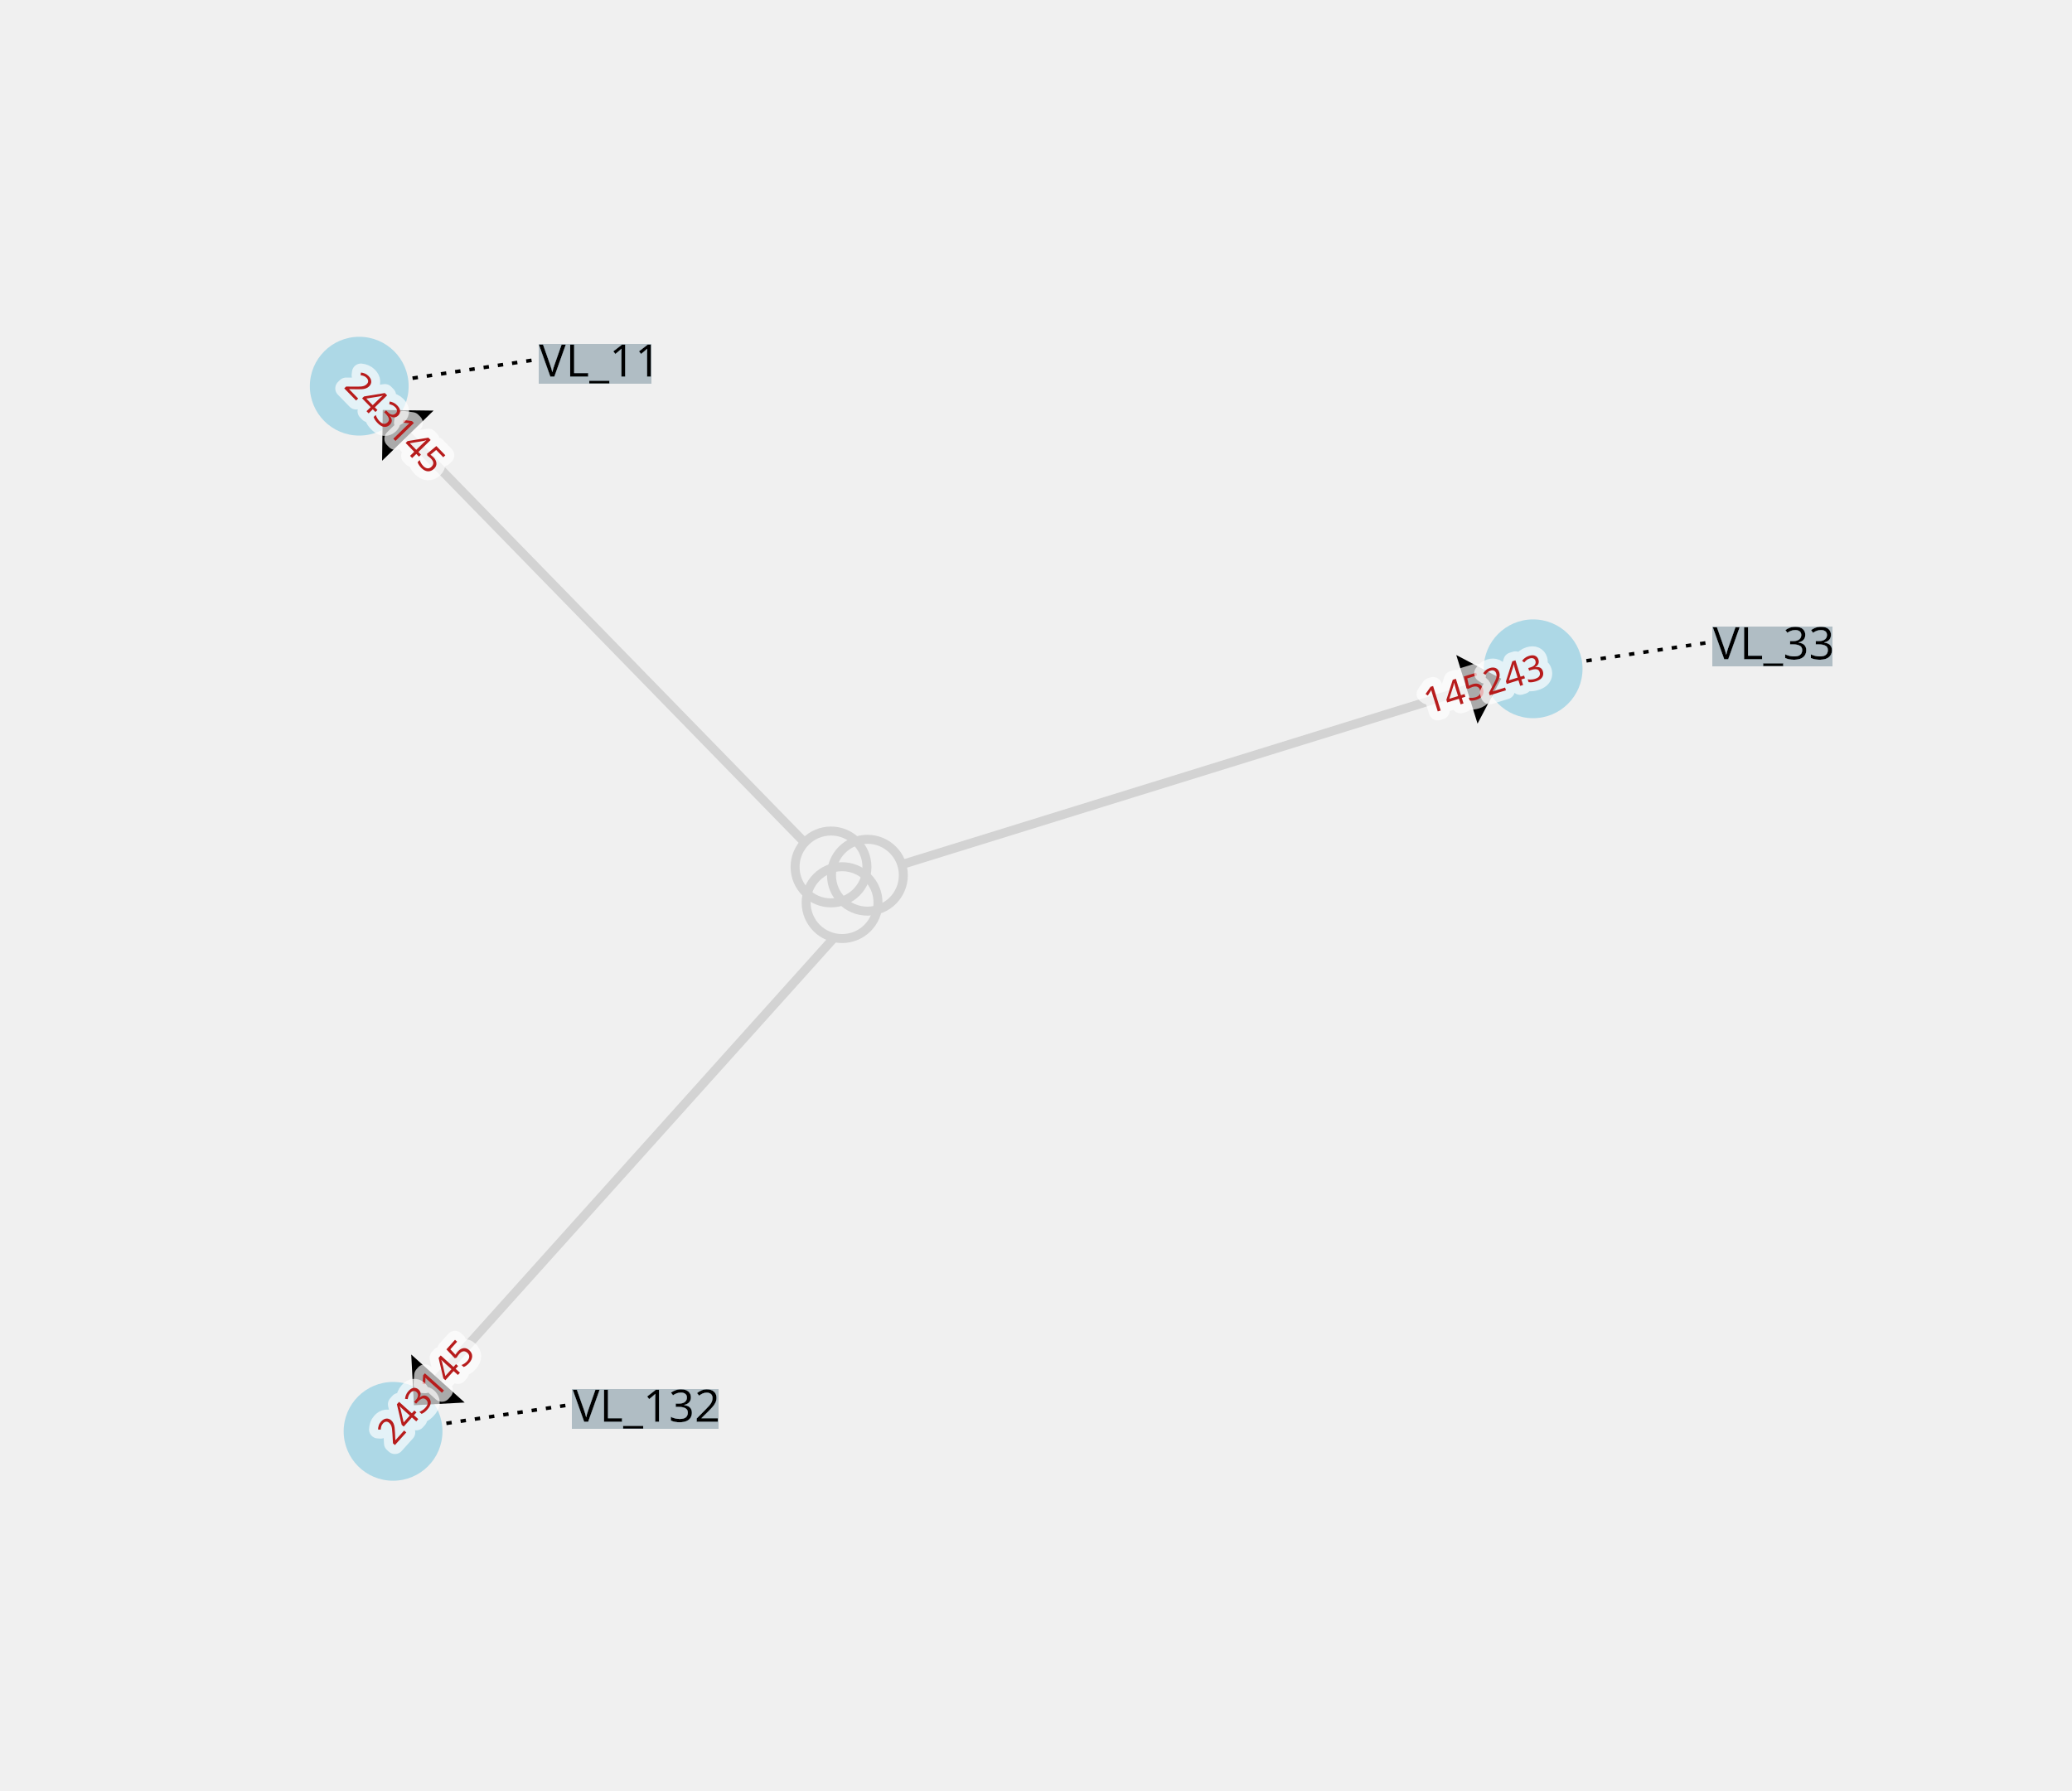
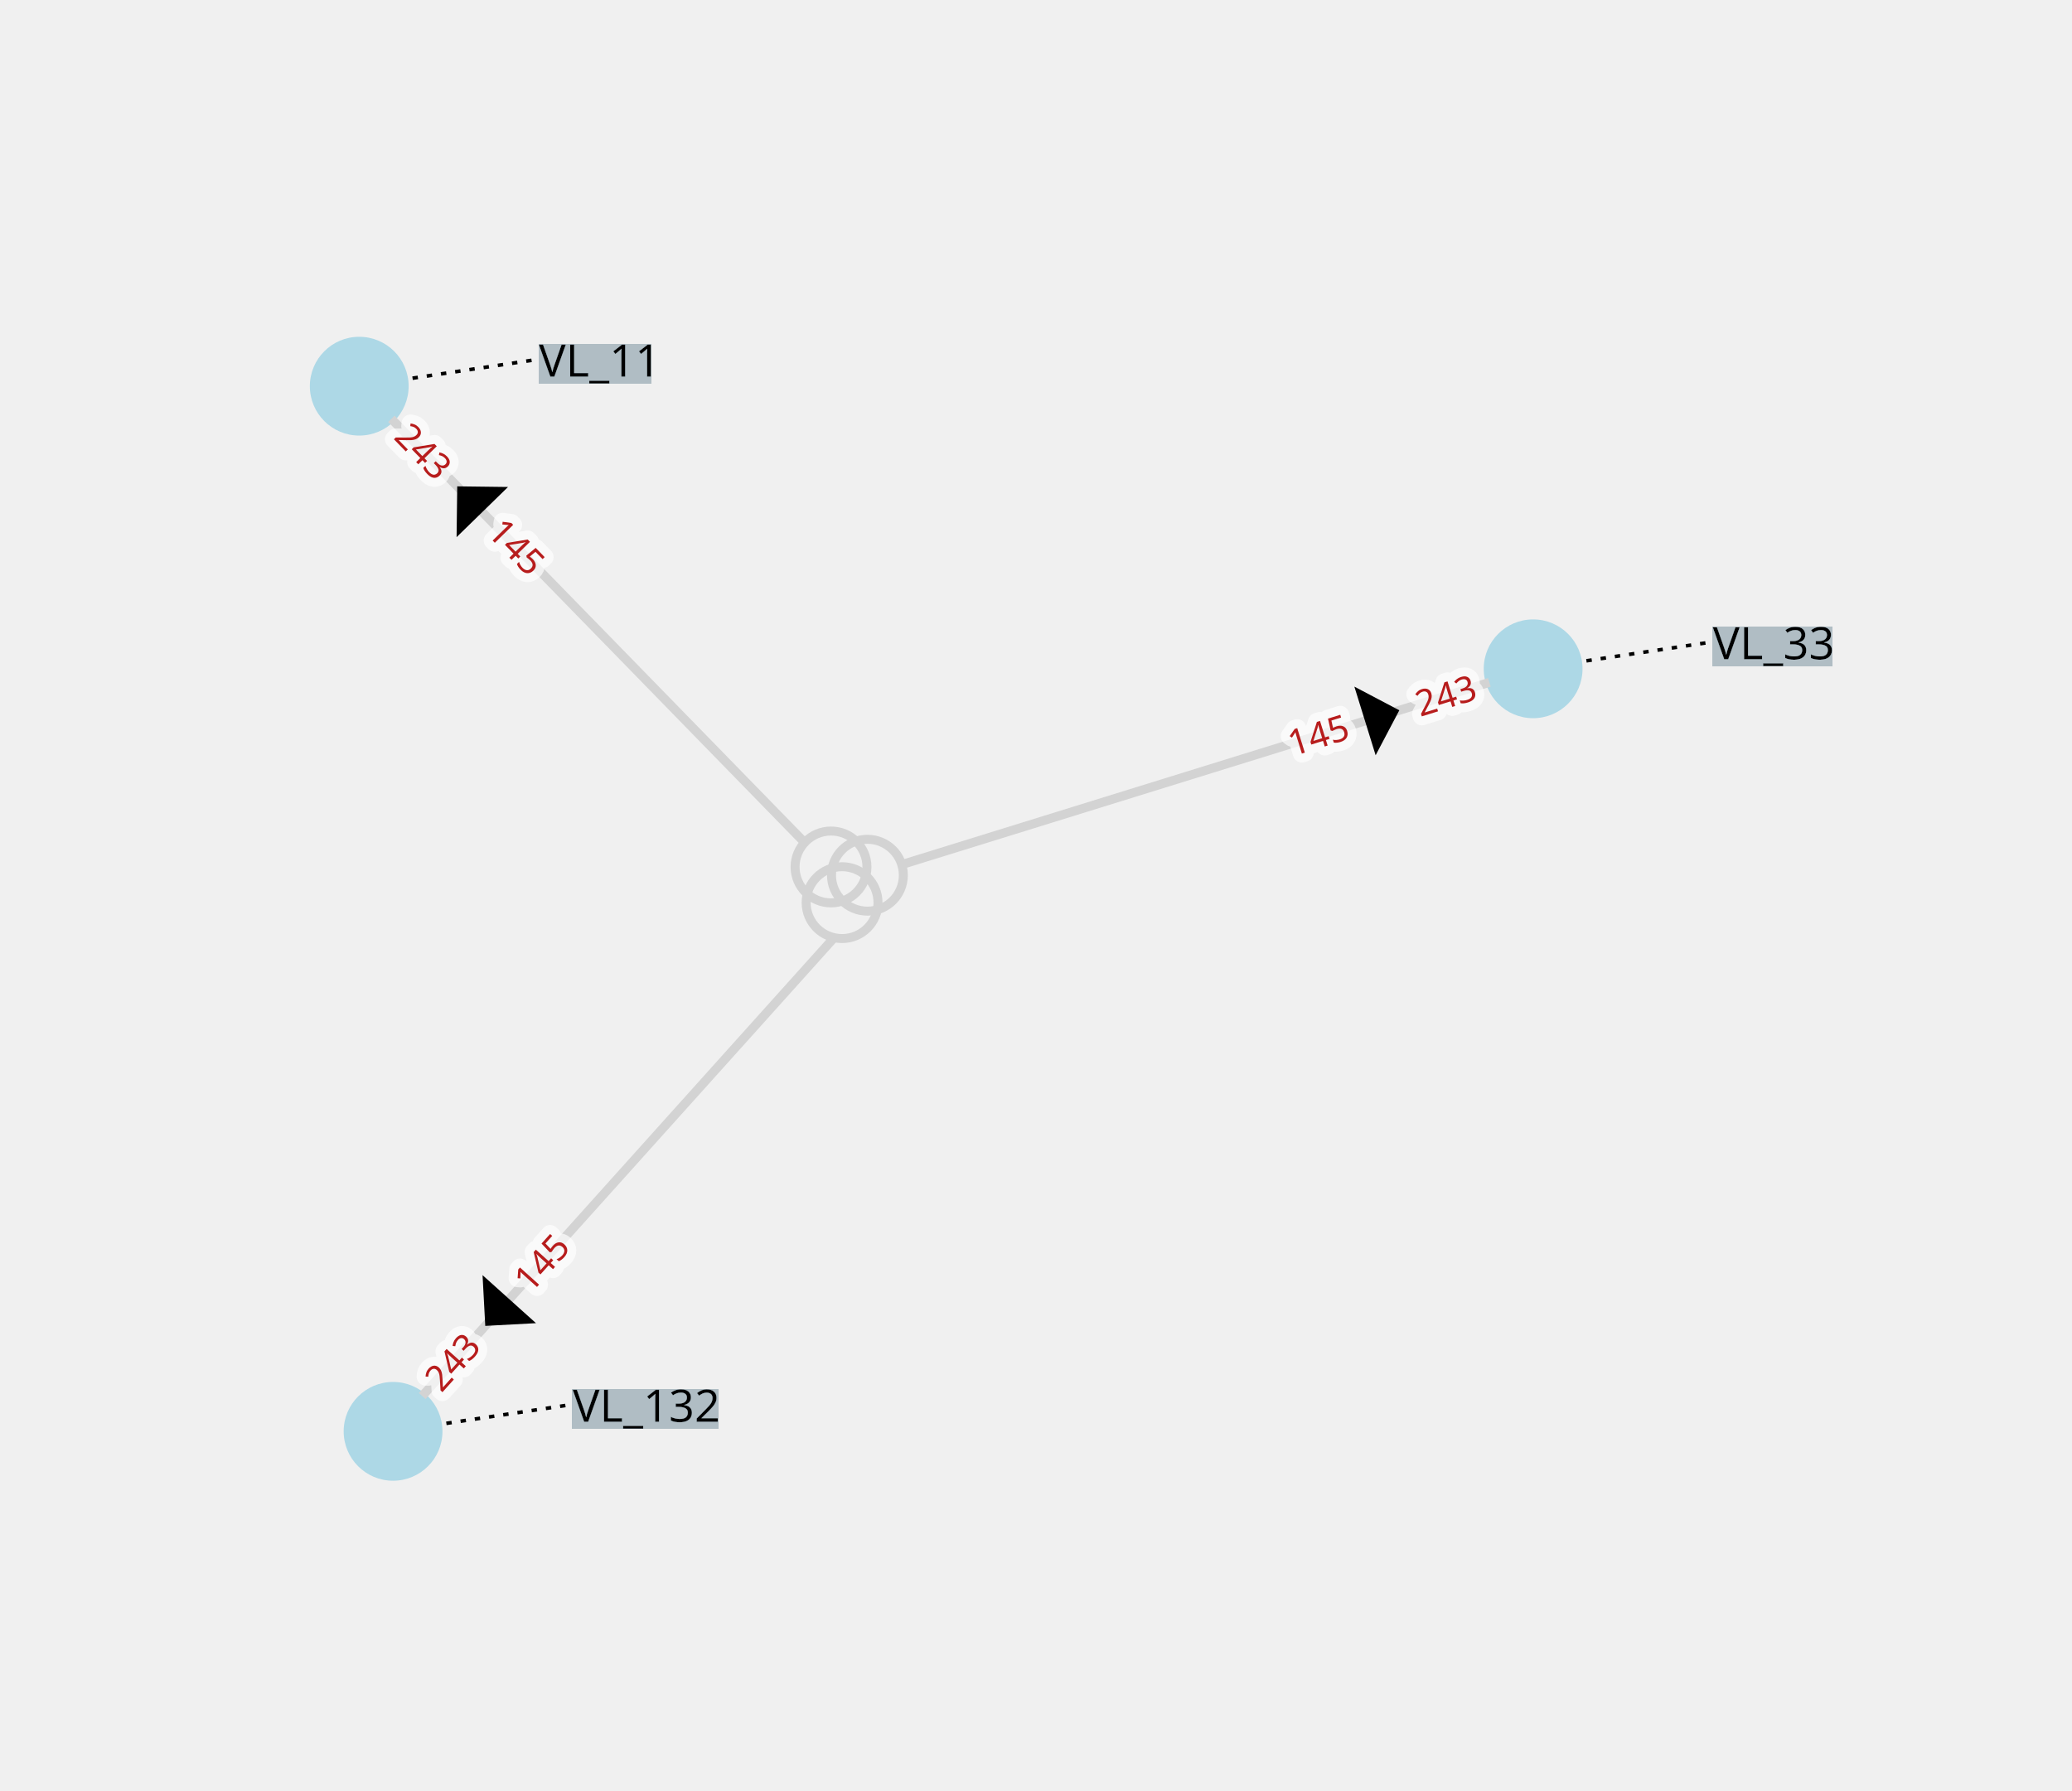
<svg xmlns="http://www.w3.org/2000/svg" width="800.00" height="691.36" viewBox="-398.78 -437.73 1153.52 996.87">
  <style>
.nad-branch-edges polyline, .nad-branch-edges path {stroke: var(--nad-vl-color, lightgrey); stroke-width: 5; fill: none}
.nad-branch-edges circle {stroke: var(--nad-vl-color, lightgrey); stroke-width: 5; fill: none}
.nad-3wt-edges polyline {stroke: var(--nad-vl-color, lightgrey); stroke-width: 5; fill: none}
.nad-text-edges {stroke: black; stroke-width: 2; stroke-dasharray: 3,5}
.nad-branch-edges .nad-disconnected polyline, .nad-3wt-edges .nad-disconnected polyline {stroke-dasharray: 10,10}
.nad-vl-nodes circle, .nad-vl-nodes path {fill: var(--nad-vl-color, lightblue)}
.nad-vl-nodes circle.nad-unknown-busnode {stroke: lightgrey; stroke-width: 5; stroke-dasharray: 5,5; fill: none}
.nad-hvdc-edge polyline.nad-hvdc {stroke: grey; stroke-width: 20}
.nad-3wt-nodes circle {stroke: var(--nad-vl-color, lightgrey); stroke-width: 5; fill: none}
.nad-state-out .nad-arrow-in {visibility: hidden}
.nad-state-in .nad-arrow-out {visibility: hidden}
.nad-active path {stroke: none; fill: #546e7a}
.nad-active {visibility: visible}
.nad-reactive {visibility: hidden}
.nad-reactive path {stroke: none; fill: #0277bd}
.nad-text-background {flood-color: #90a4aeaa}
.nad-text-nodes {font: 25px "Verdana"; fill: black; dominant-baseline: central}
.nad-edge-infos text {font: 20px "Verdana"; dominant-baseline:middle; stroke: #FFFFFFAA; stroke-width: 10; stroke-linejoin:round; paint-order: stroke}
.nad-edge-infos .nad-state-in text {fill: #b71c1c}
.nad-edge-infos .nad-state-out text {fill: #2e7d32}
.nad-vl0to30 {--nad-vl-color: #AFB42B}
.nad-vl30to50 {--nad-vl-color: #EF9A9A}
.nad-vl50to70 {--nad-vl-color: #9C27B0}
.nad-vl70to120 {--nad-vl-color: #E65100}
.nad-vl120to180 {--nad-vl-color: #00ACC1}
.nad-vl180to300 {--nad-vl-color: #2E7D32}
.nad-vl300to500 {--nad-vl-color: #D32F2F}
.nad-branch-edges .nad-overload polyline, .nad-branch-edges .nad-overload path {animation: line-blink 3s infinite}
.nad-vl-nodes .nad-overvoltage {animation: node-over-blink 3s infinite}
.nad-vl-nodes .nad-undervoltage {animation: node-under-blink 3s infinite}

@keyframes line-blink {
  0%, 80%, 100% {stroke: var(--nad-vl-color, black); stroke-width: 5}
  40% {stroke: #FFEB3B; stroke-width: 15}
}
@keyframes node-over-blink {
  0%, 80%, 100% {stroke: white; stroke-width: 0}
  40% {stroke: #ff5722; stroke-width: 15}
}
@keyframes node-under-blink {
  0%, 80%, 100% {stroke: white; stroke-width: 0}
  40% {stroke: #00BCD4; stroke-width: 15}
}
</style>
  <defs>
    <filter id="textBgFilter" x="0" y="0" width="1" height="1">
      <feFlood class="nad-text-background" />
      <feComposite in="SourceGraphic" operator="over" />
    </filter>
  </defs>
  <g class="nad-vl-nodes">
    <g transform="translate(-198.78,-222.73)" id="0" class="nad-vl0to30">
      <circle r="27.50" id="1" />
    </g>
    <g transform="translate(-179.95,359.14)" id="2" class="nad-vl120to180">
      <circle r="27.50" id="3" />
    </g>
    <g transform="translate(454.74,-65.39)" id="4" class="nad-vl30to50">
      <circle r="27.50" id="5" />
    </g>
  </g>
  <g class="nad-branch-edges" />
  <g class="nad-3wt-edges">
    <g id="7" class="nad-vl0to30">
      <polyline points="-180.89,-204.55 49.18,31.35" />
-       <g class="nad-edge-infos" transform="translate(-178.72,-202.33)">
+       <g class="nad-edge-infos" transform="translate(-137.25,-159.81)">
        <g class="nad-state-in">
          <g transform="rotate(135.72)">
-             <path class="nad-arrow-in" d="M-20 -10 H20 L0 10z" />
-             <path class="nad-arrow-out" d="M-5 10 H5 L0 -10z" />
+             <path class="nad-arrow-in" transform="scale(10.00)" d="M-2 -1 H2 L0 1z" />
+             <path class="nad-arrow-out" transform="scale(10.00)" d="M-0.5 1 H0.5 L0 -1z" />
          </g>
-           <text transform="rotate(45.72)" x="0.20">145</text>
-           <text transform="rotate(45.72)" x="-0.20" style="text-anchor:end">243</text>
+           <text transform="rotate(45.72)" x="20.00">145</text>
+           <text transform="rotate(45.72)" x="-20.00" style="text-anchor:end">243</text>
        </g>
      </g>
    </g>
    <g id="8" class="nad-vl120to180">
      <polyline points="-163.72,339.48 65.60,84.29" />
-       <g class="nad-edge-infos" transform="translate(-161.65,337.17)">
+       <g class="nad-edge-infos" transform="translate(-121.94,292.99)">
        <g class="nad-state-in">
          <g transform="rotate(41.94)">
-             <path class="nad-arrow-in" d="M-20 -10 H20 L0 10z" />
-             <path class="nad-arrow-out" d="M-5 10 H5 L0 -10z" />
+             <path class="nad-arrow-in" transform="scale(10.00)" d="M-2 -1 H2 L0 1z" />
+             <path class="nad-arrow-out" transform="scale(10.00)" d="M-0.5 1 H0.5 L0 -1z" />
          </g>
-           <text transform="rotate(-48.06)" x="0.20">145</text>
-           <text transform="rotate(-48.06)" x="-0.20" style="text-anchor:end">243</text>
+           <text transform="rotate(-48.06)" x="20.00">145</text>
+           <text transform="rotate(-48.06)" x="-20.00" style="text-anchor:end">243</text>
        </g>
      </g>
    </g>
    <g id="9" class="nad-vl30to50">
      <polyline points="430.38,-57.84 103.24,43.60" />
-       <g class="nad-edge-infos" transform="translate(427.42,-56.92)">
+       <g class="nad-edge-infos" transform="translate(370.69,-39.33)">
        <g class="nad-state-in">
          <g transform="rotate(-107.23)">
-             <path class="nad-arrow-in" d="M-20 -10 H20 L0 10z" />
-             <path class="nad-arrow-out" d="M-5 10 H5 L0 -10z" />
+             <path class="nad-arrow-in" transform="scale(10.00)" d="M-2 -1 H2 L0 1z" />
+             <path class="nad-arrow-out" transform="scale(10.00)" d="M-0.5 1 H0.5 L0 -1z" />
          </g>
-           <text transform="rotate(-17.23)" x="-0.20" style="text-anchor:end">145</text>
-           <text transform="rotate(-17.23)" x="0.20">243</text>
+           <text transform="rotate(-17.23)" x="-20.00" style="text-anchor:end">145</text>
+           <text transform="rotate(-17.23)" x="20.00">243</text>
        </g>
      </g>
    </g>
  </g>
  <g class="nad-3wt-nodes">
    <g>
      <circle class="nad-vl0to30" cx="63.86" cy="44.93" r="20.00" />
      <circle class="nad-vl120to180" cx="70.02" cy="64.79" r="20.00" />
      <circle class="nad-vl30to50" cx="84.13" cy="49.53" r="20.00" />
    </g>
  </g>
  <g class="nad-text-edges">
    <polyline id="0_edge" points="-169.11,-227.18 -98.78,-237.73" />
    <polyline id="2_edge" points="-150.28,354.69 -79.95,344.14" />
    <polyline id="4_edge" points="484.41,-69.84 554.74,-80.39" />
  </g>
  <g class="nad-text-nodes">
    <text filter="url(#textBgFilter)" y="-237.73" x="-98.78">VL_11</text>
    <text filter="url(#textBgFilter)" y="344.14" x="-79.95">VL_132</text>
    <text filter="url(#textBgFilter)" y="-80.39" x="554.74">VL_33</text>
  </g>
</svg>
